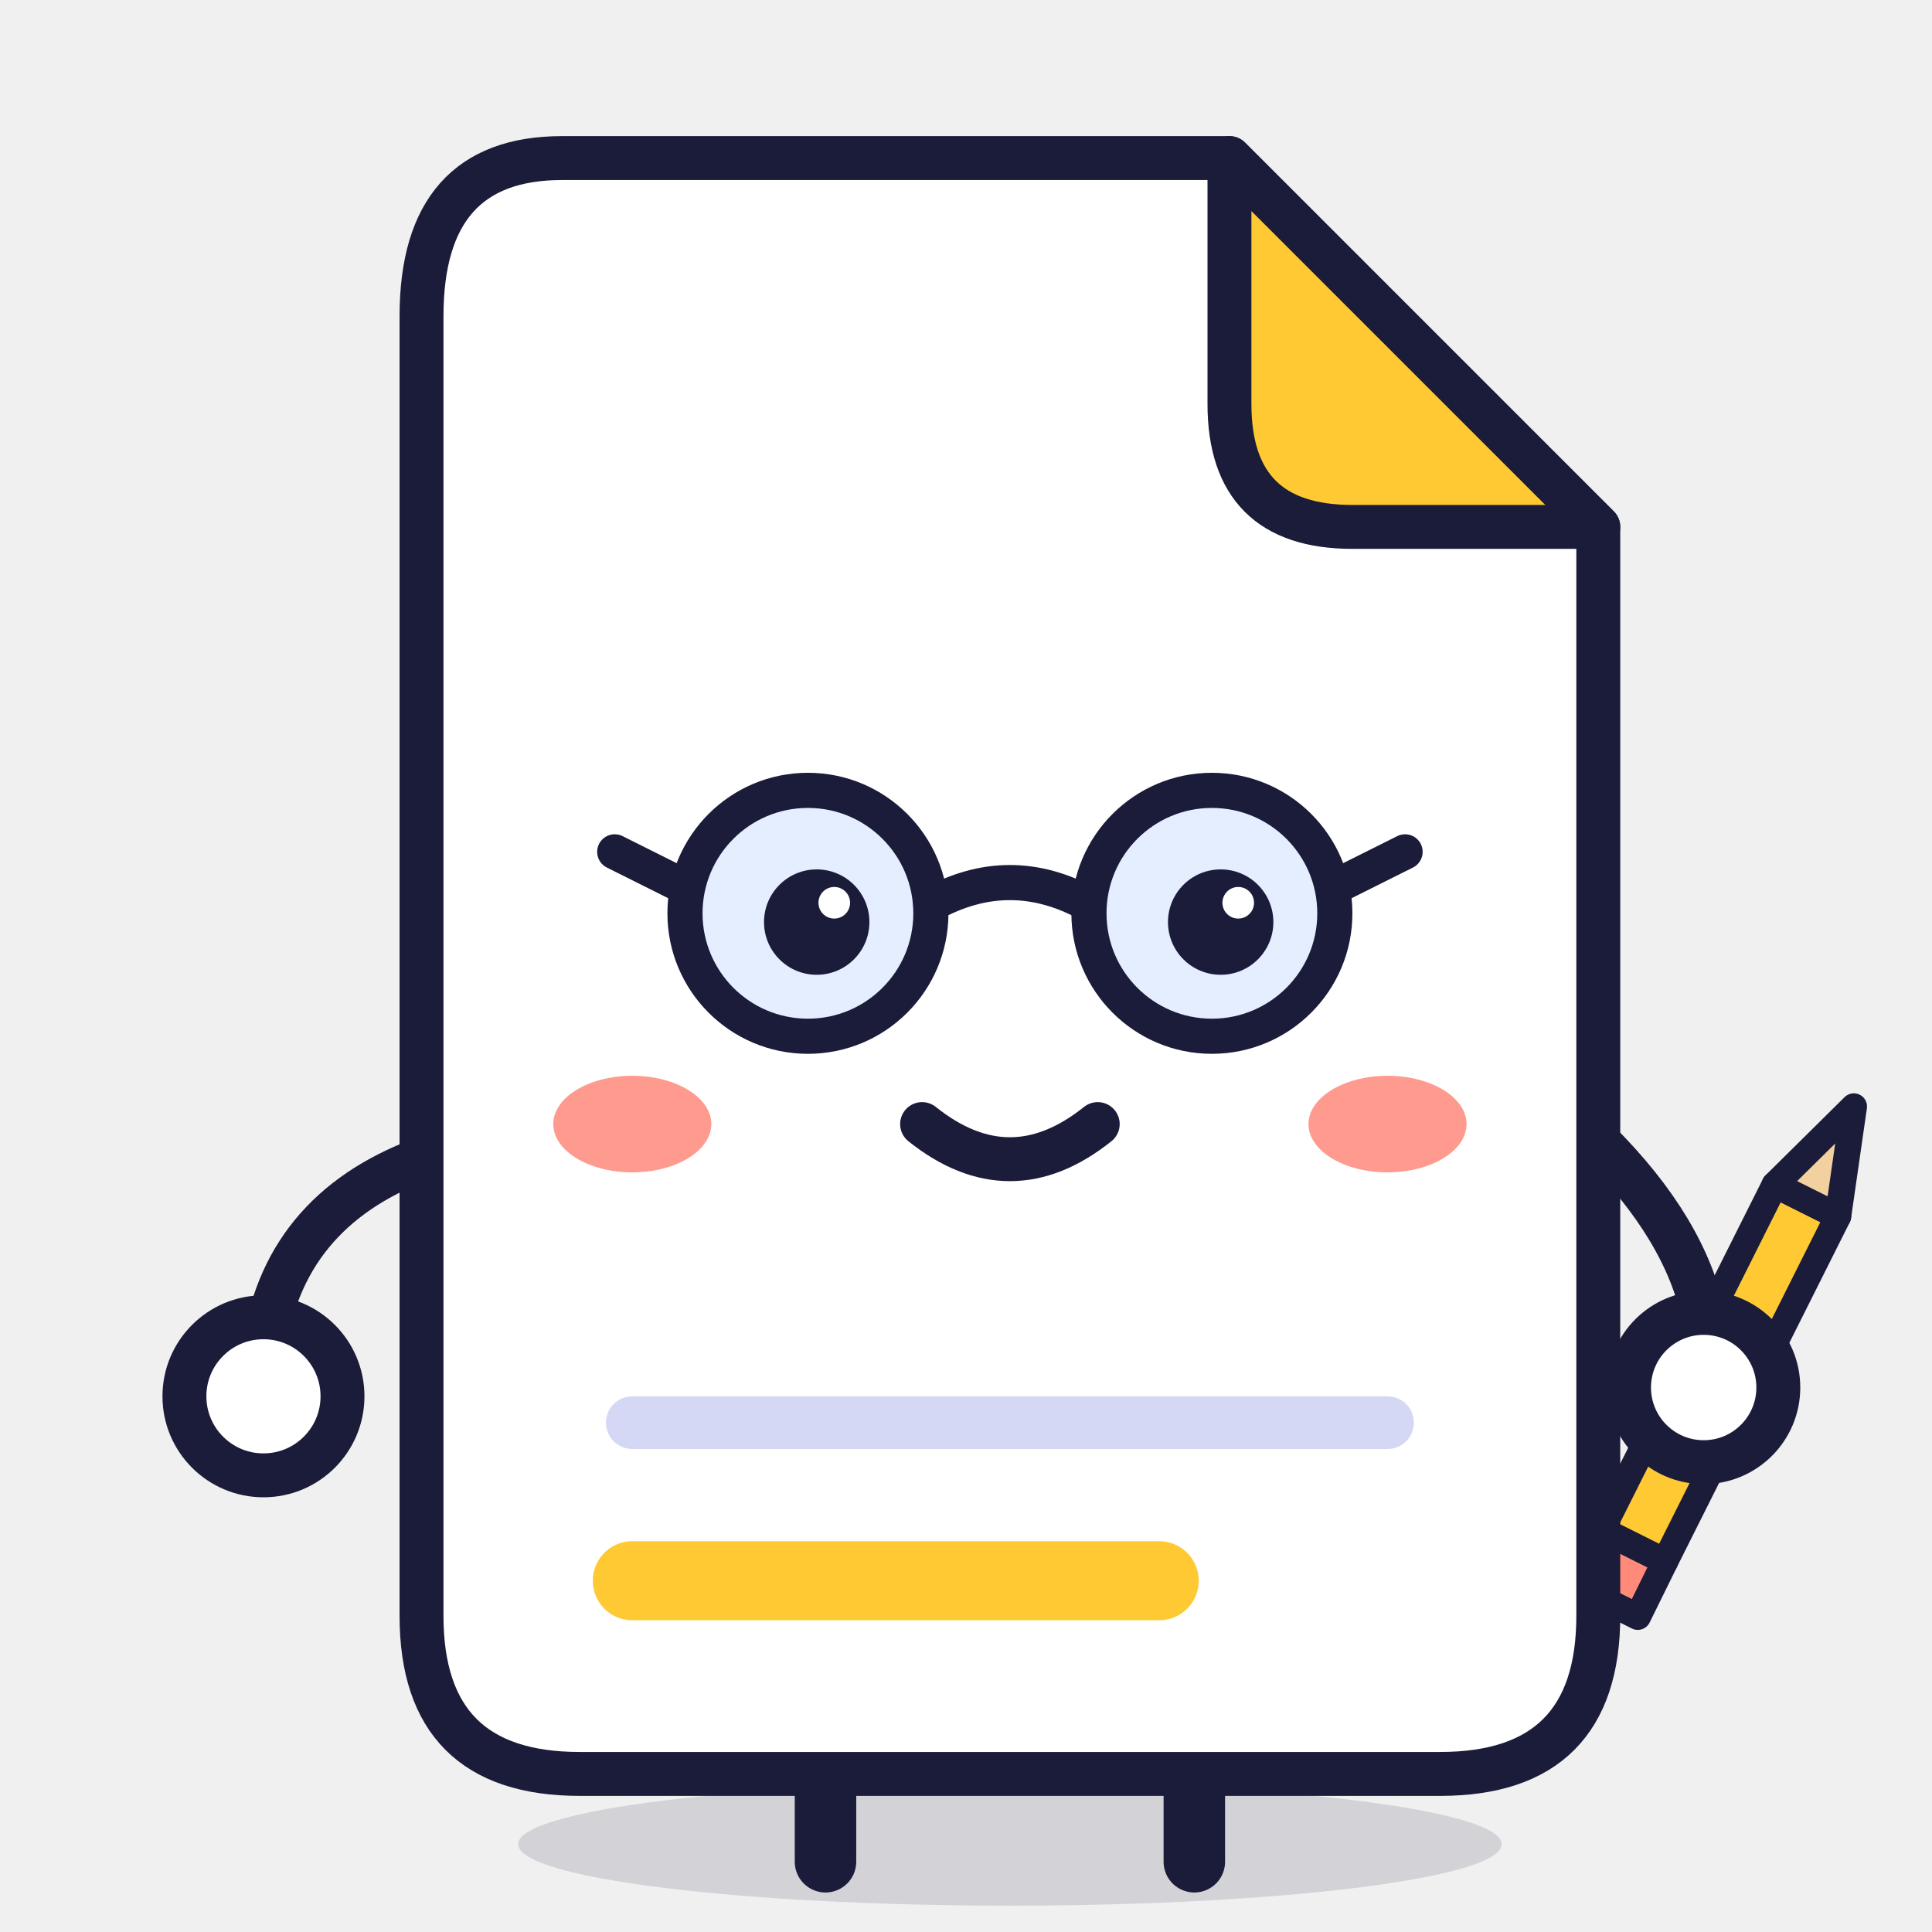
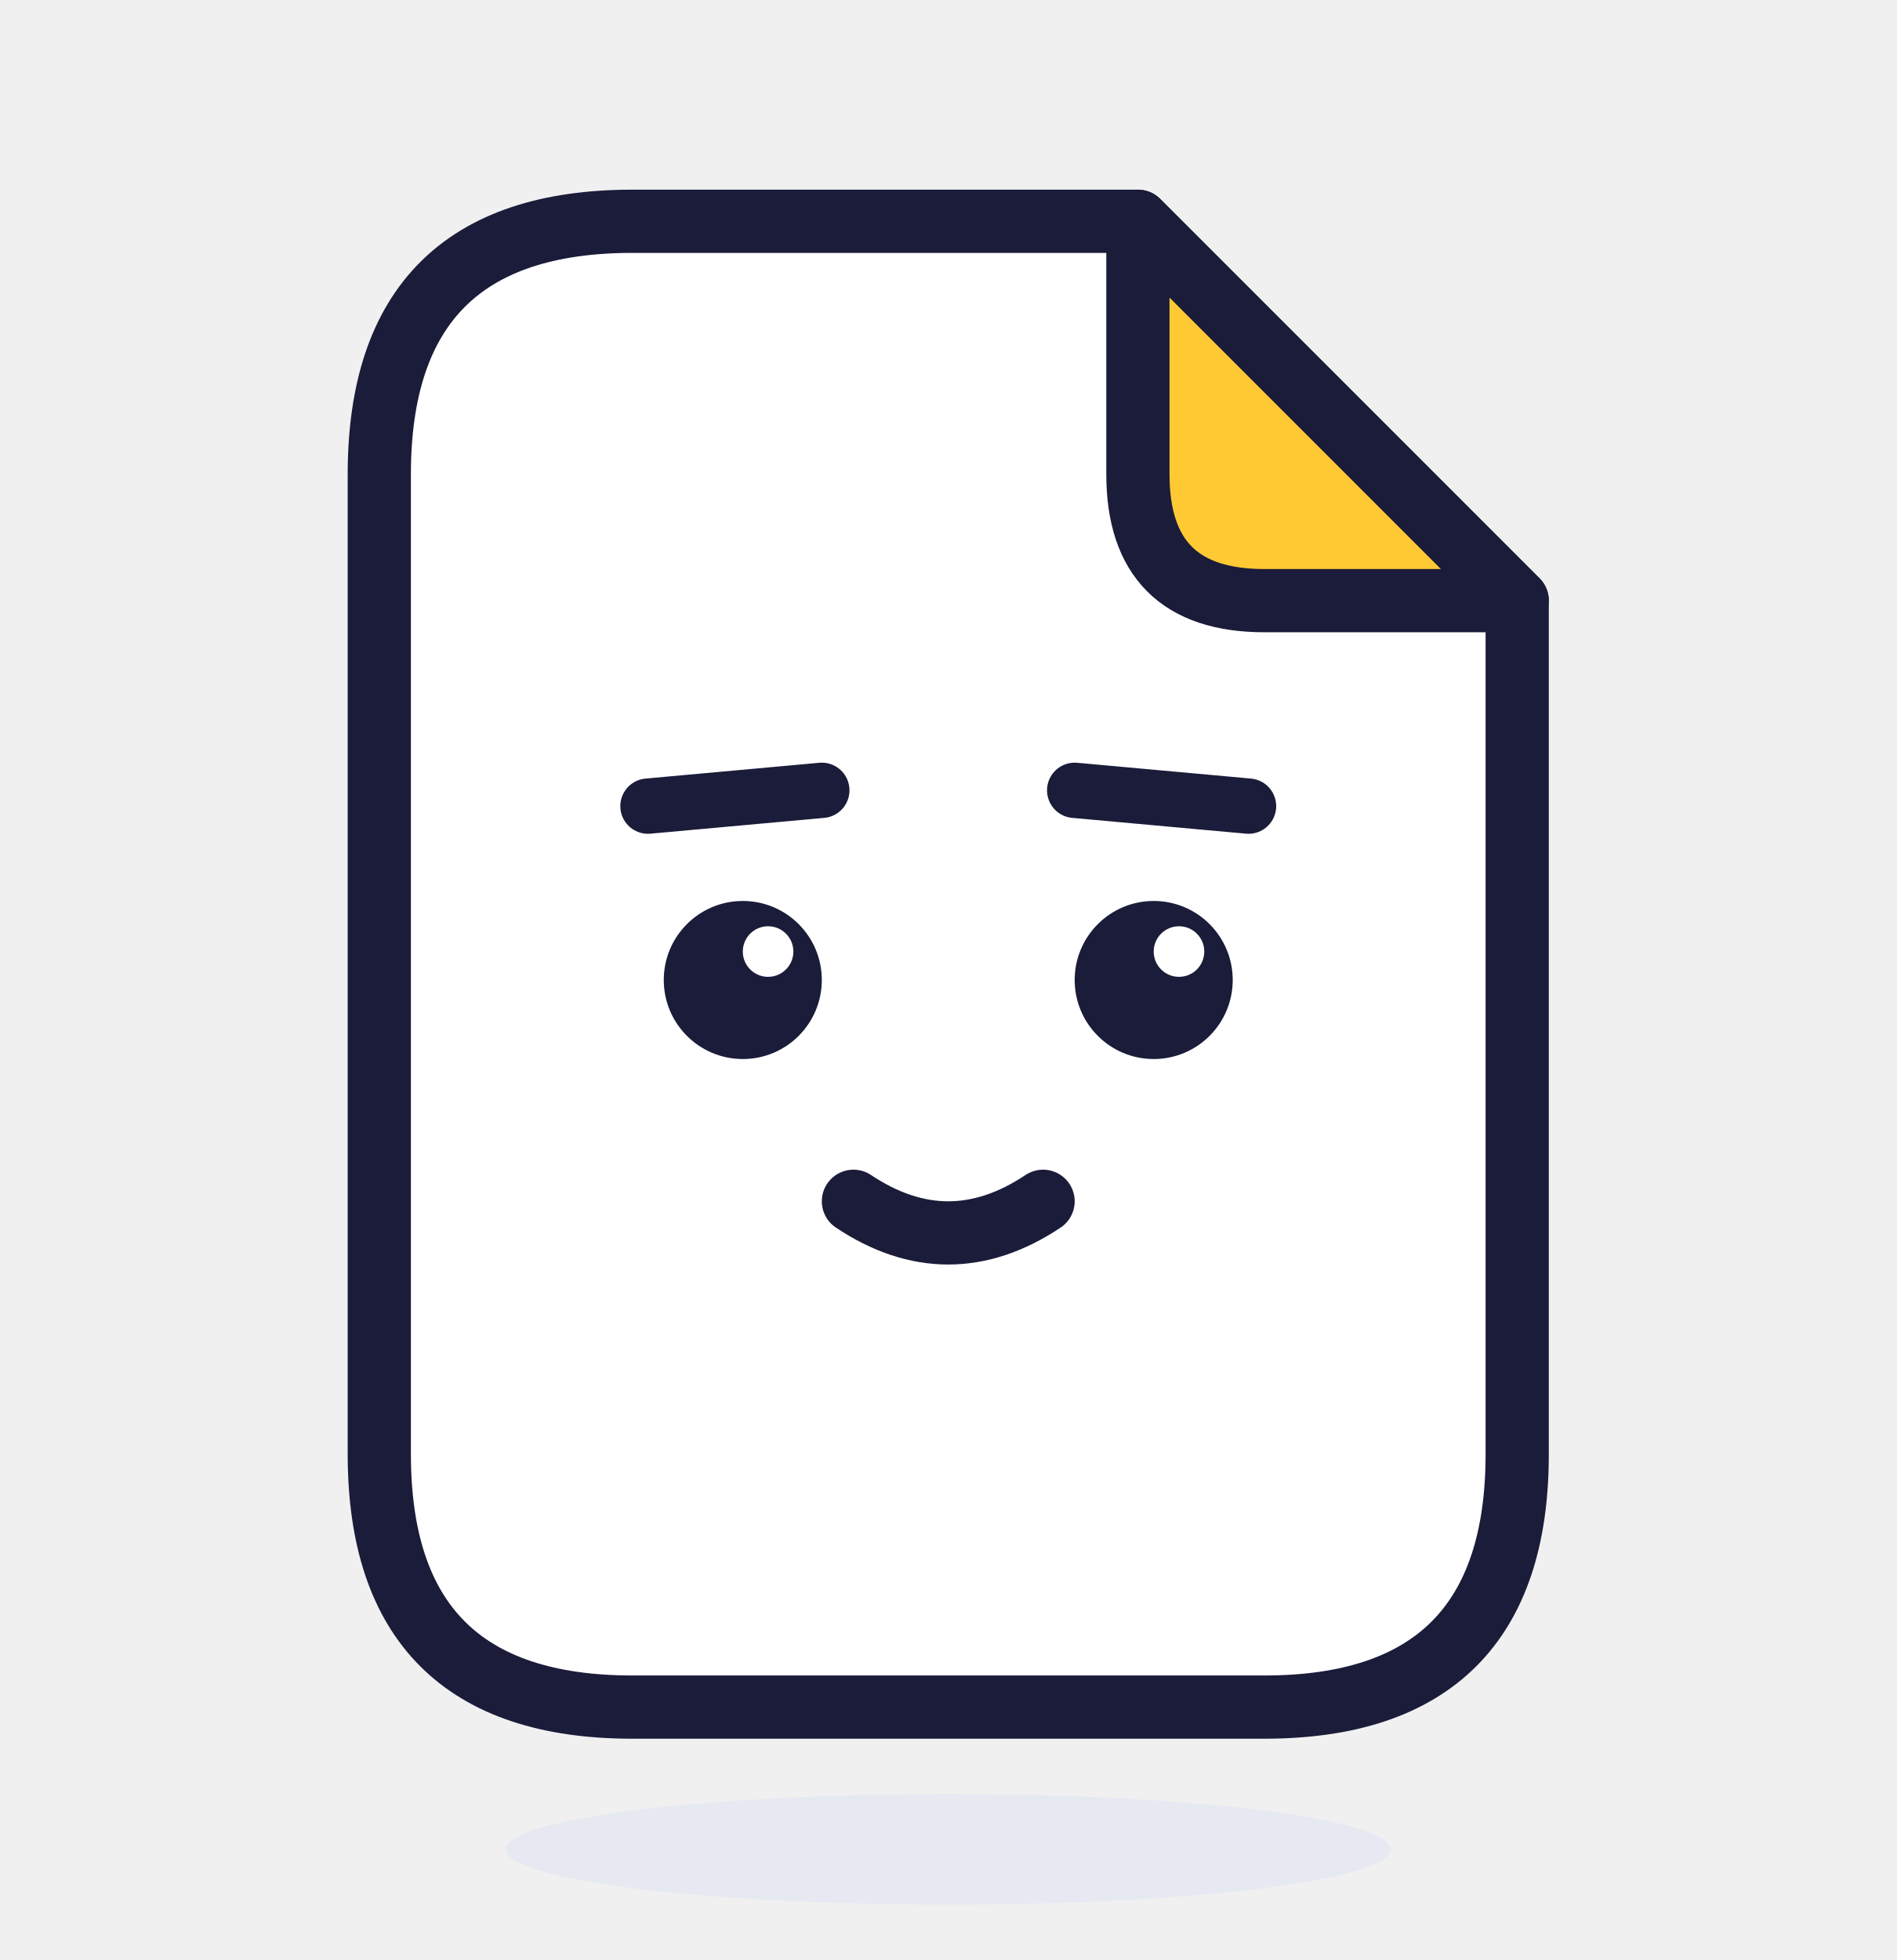
- <svg xmlns="http://www.w3.org/2000/svg" viewBox="-10 0 220 220" width="440" height="440">
-   <ellipse cx="105" cy="210" rx="56" ry="7" fill="#1B1B3A" opacity="0.14" />
-   <path d="M84 200 V212" stroke="#1B1B3A" stroke-width="7" stroke-linecap="round" fill="none" />
-   <path d="M126 200 V212" stroke="#1B1B3A" stroke-width="7" stroke-linecap="round" fill="none" />
-   <path d="M38 132 Q22 138 20 154" stroke="#1B1B3A" stroke-width="5" stroke-linecap="round" fill="none" />
-   <circle cx="20" cy="159" r="9" fill="#FFFFFF" stroke="#1B1B3A" stroke-width="5" />
-   <path d="M172 130 Q182 140 184 150" stroke="#1B1B3A" stroke-width="5" stroke-linecap="round" fill="none" />
-   <polygon points="179.6,177.8 172.4,174.2 169.3,180.5 176.5,184.1" fill="#FF8A7A" stroke="#1B1B3A" stroke-width="3" stroke-linejoin="round" />
-   <polygon points="179.6,177.8 172.4,174.2 192.1,134.9 199.3,138.5" fill="#FFC933" stroke="#1B1B3A" stroke-width="3" stroke-linejoin="round" />
-   <polygon points="192.1,134.9 199.3,138.5 201.1,126.0" fill="#F2D0A0" stroke="#1B1B3A" stroke-width="3" stroke-linejoin="round" />
-   <circle cx="184" cy="158" r="8.5" fill="#FFFFFF" stroke="#1B1B3A" stroke-width="5" />
-   <path d="M54 18 H130 L172 60 V184 Q172 202 154 202 H56 Q38 202 38 184 V36 Q38 18 54 18 Z" fill="#FFFFFF" stroke="#1B1B3A" stroke-width="5" stroke-linejoin="round" />
-   <path d="M130 18 V46 Q130 60 144 60 H172 Z" fill="#FFC933" stroke="#1B1B3A" stroke-width="5" stroke-linejoin="round" />
-   <path d="M62 162 H148" stroke="#D5D8F5" stroke-width="6" stroke-linecap="round" fill="none" />
-   <path d="M62 180 H122" stroke="#FFC933" stroke-width="9" stroke-linecap="round" fill="none" />
-   <circle cx="82" cy="104" r="14" fill="#CFE0FF" fill-opacity="0.55" stroke="#1B1B3A" stroke-width="4" />
-   <circle cx="128" cy="104" r="14" fill="#CFE0FF" fill-opacity="0.55" stroke="#1B1B3A" stroke-width="4" />
-   <path d="M96 103 Q105 98 114 103" stroke="#1B1B3A" stroke-width="4" stroke-linecap="round" fill="none" />
-   <path d="M68 101 L60 97" stroke="#1B1B3A" stroke-width="4" stroke-linecap="round" fill="none" />
-   <path d="M142 101 L150 97" stroke="#1B1B3A" stroke-width="4" stroke-linecap="round" fill="none" />
-   <circle cx="83" cy="105" r="6" fill="#1B1B3A" />
-   <circle cx="129" cy="105" r="6" fill="#1B1B3A" />
-   <circle cx="85" cy="102.8" r="1.8" fill="#FFFFFF" />
-   <circle cx="131" cy="102.8" r="1.8" fill="#FFFFFF" />
-   <ellipse cx="62" cy="128" rx="9" ry="5.5" fill="#FF8A7A" opacity="0.85" />
-   <ellipse cx="148" cy="128" rx="9" ry="5.5" fill="#FF8A7A" opacity="0.85" />
-   <path d="M95 128 Q105 136 115 128" stroke="#1B1B3A" stroke-width="5" stroke-linecap="round" fill="none" />
+ <svg xmlns="http://www.w3.org/2000/svg" viewBox="0 -4 120 124" fill="none">
+   <ellipse cx="60" cy="113" rx="28" ry="3.5" fill="#e6e9f1" />
+   <path d="M40 10 H72 L96 34 V88 Q96 104 80 104 H40 Q24 104 24 88 V26 Q24 10 40 10 Z" fill="#fff" stroke="#1b1c3a" stroke-width="4" stroke-linejoin="round" />
+   <path d="M72 10 V26 Q72 34 80 34 H96 Z" fill="#ffc933" stroke="#1b1c3a" stroke-width="4" stroke-linejoin="round" />
+   <circle cx="47" cy="58" r="5" fill="#1b1c3a" />
+   <circle cx="73" cy="58" r="5" fill="#1b1c3a" />
+   <circle cx="48.6" cy="56.2" r="1.6" fill="#fff" />
+   <circle cx="74.6" cy="56.2" r="1.6" fill="#fff" />
+   <path d="M41 47 L52 46 M68 46 L79 47" stroke="#1b1c3a" stroke-width="3.5" stroke-linecap="round" />
+   <path d="M54 72 Q60 76 66 72" fill="none" stroke="#1b1c3a" stroke-width="4" stroke-linecap="round" />
</svg>
